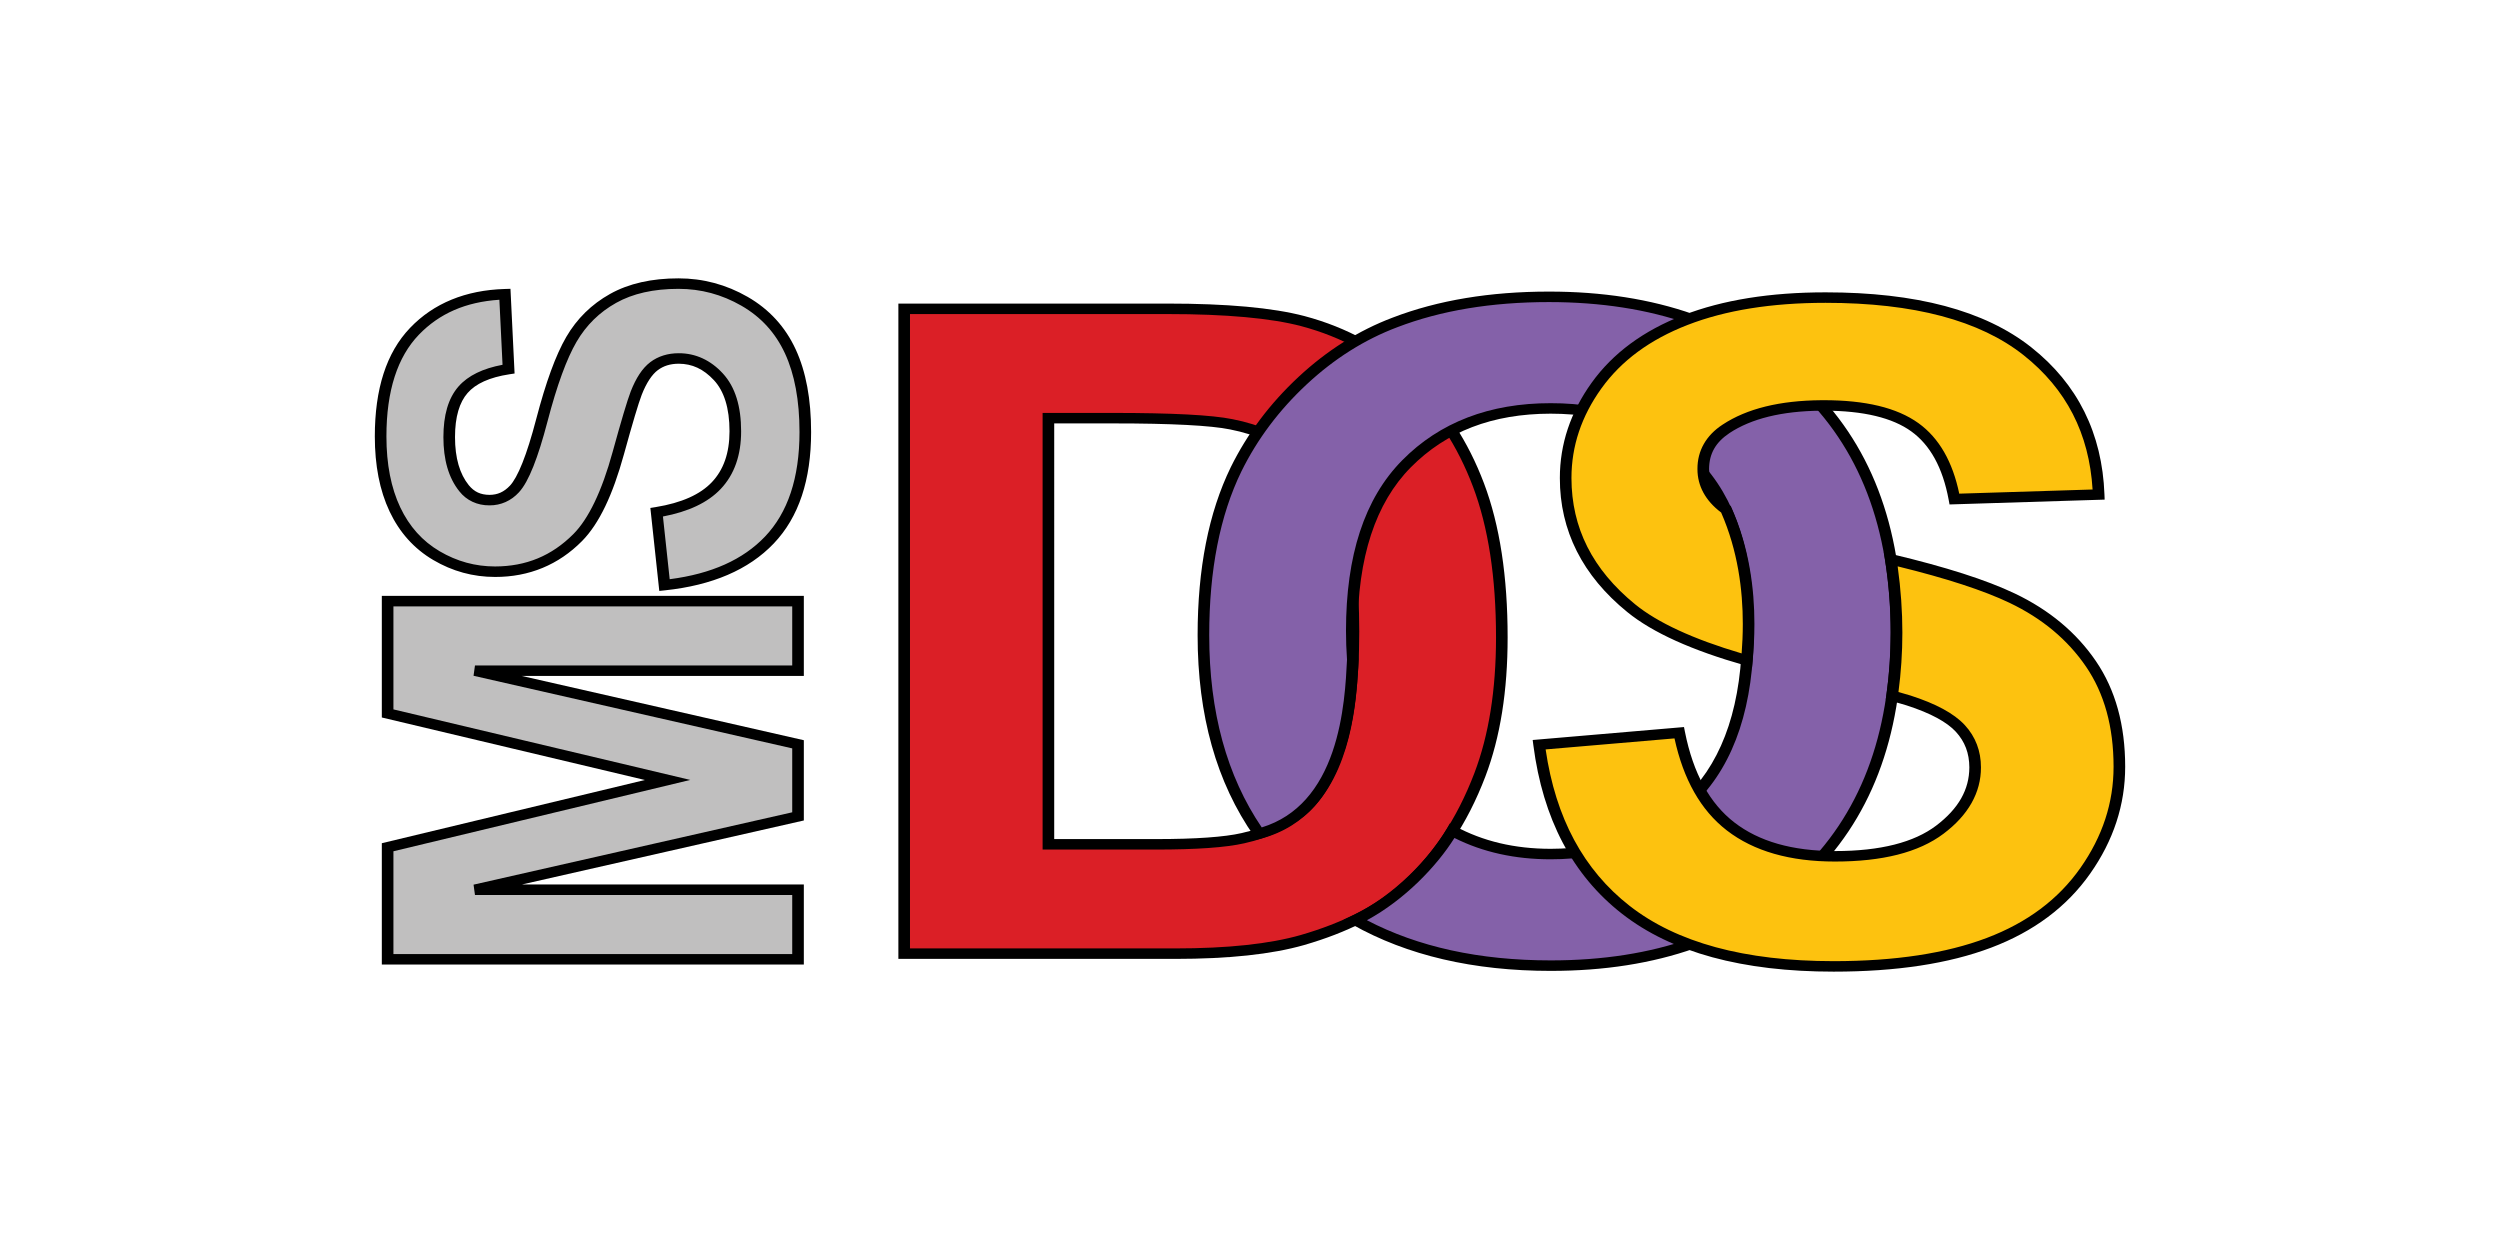
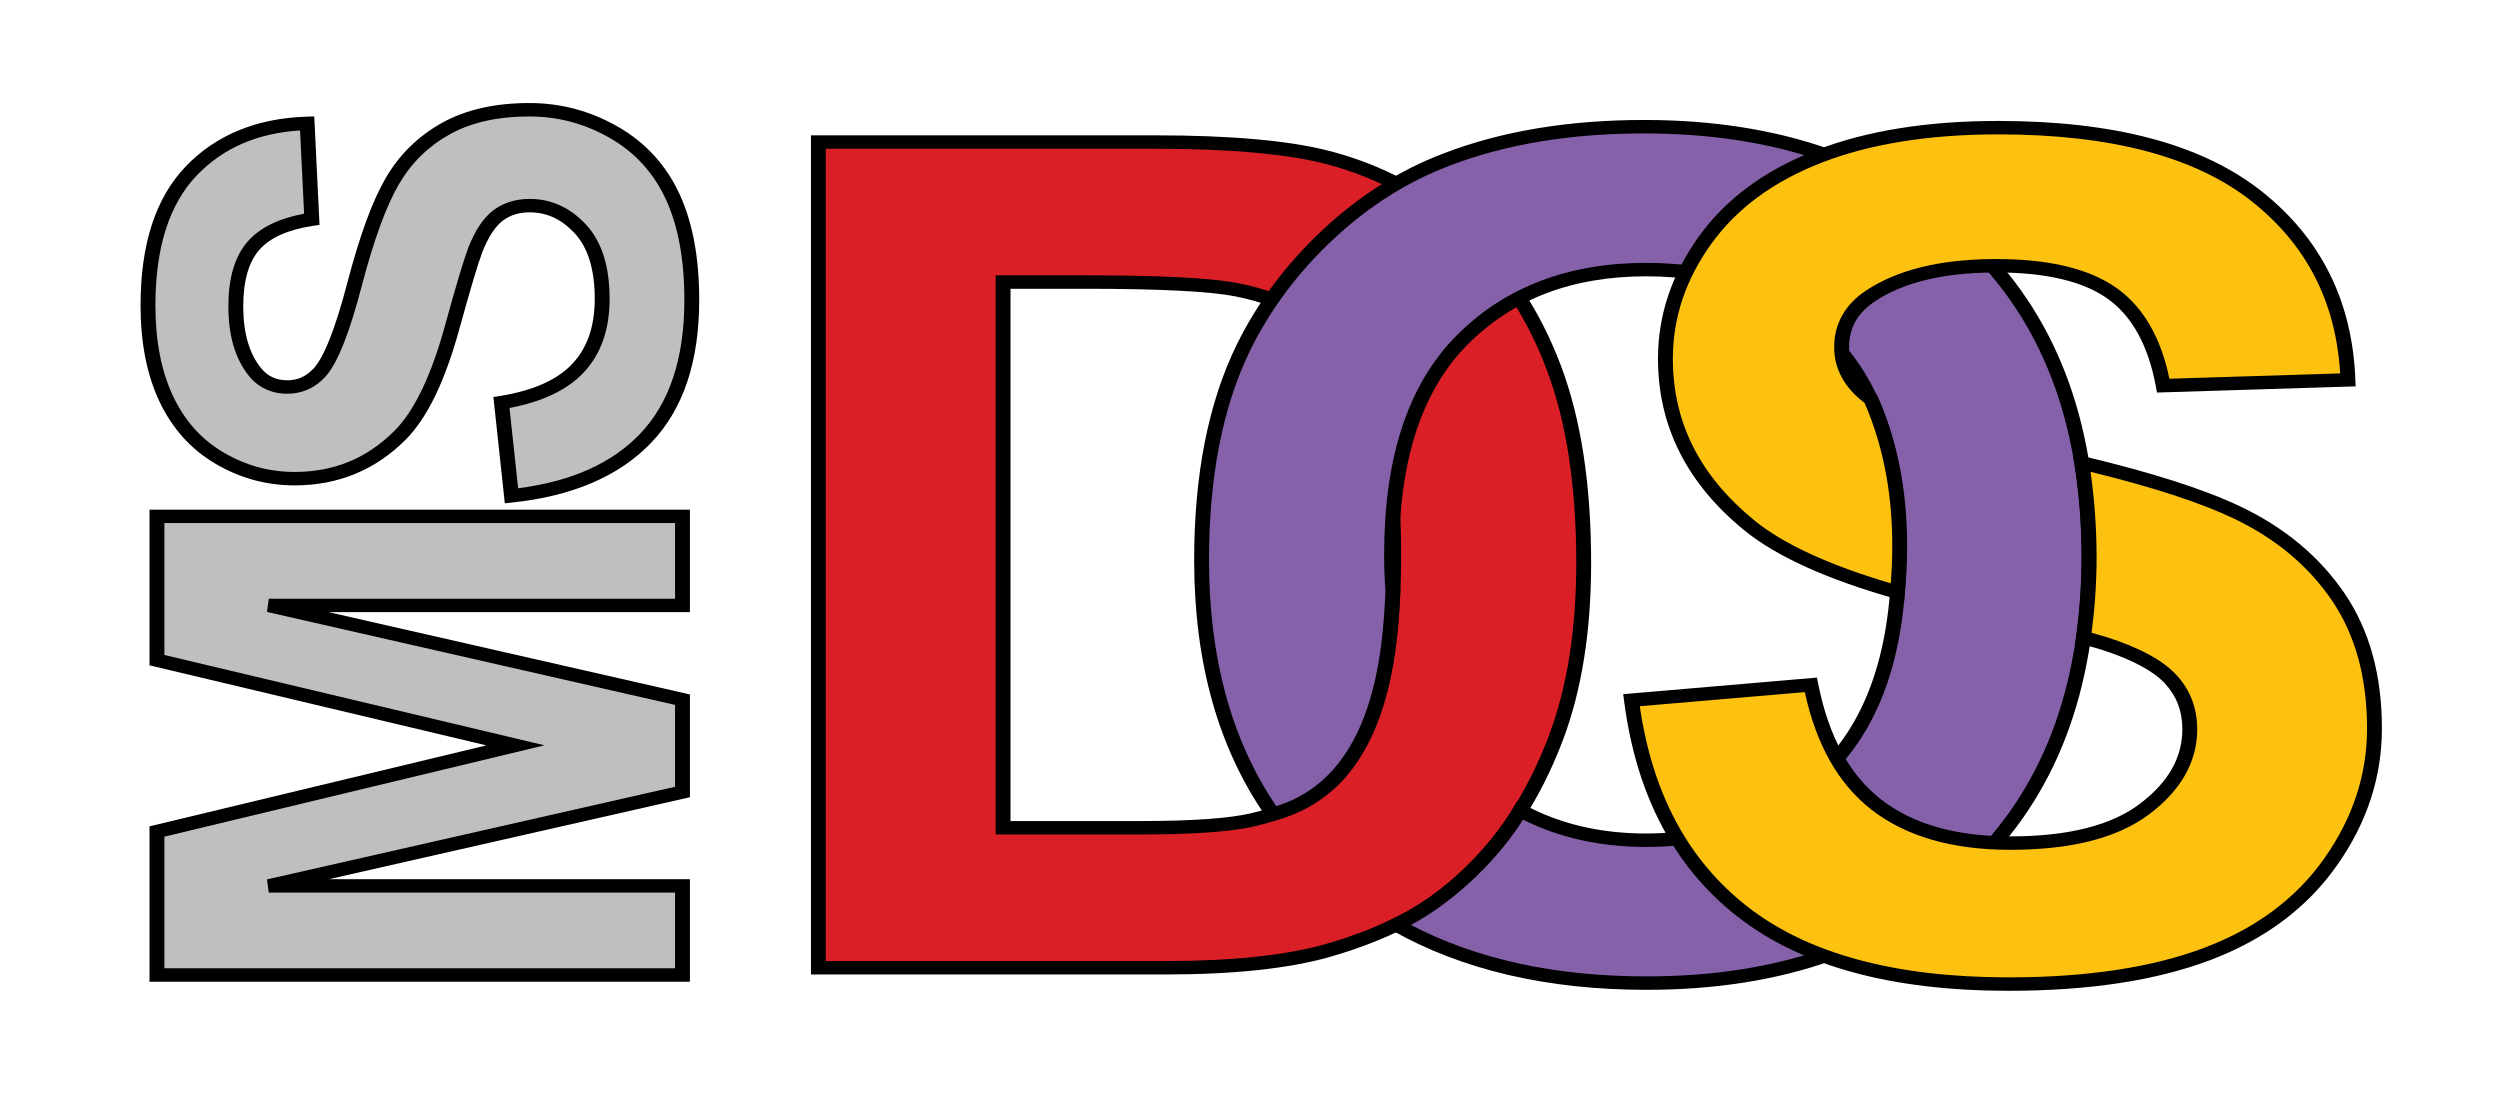
- <svg xmlns="http://www.w3.org/2000/svg" version="1.2" width="1600" height="800" xml:space="preserve" id="svg10">
-   <defs id="defs10" />
-   <path d="m 578.675,197.645 h 168.371 c 37.965,0 66.911,2.629 86.836,7.879 26.758,7.138 49.686,19.81 68.776,38.009 19.09,18.207 33.613,40.496 43.575,66.859 9.956,26.371 14.938,58.883 14.938,97.544 0,33.972 -4.675,63.257 -14.01,87.837 -11.412,30.032 -27.7,54.337 -48.856,72.911 -15.98,14.081 -37.557,25.061 -64.738,32.94 -20.334,5.819 -47.514,8.724 -81.54,8.724 H 578.675 Z m 92.309,69.983 V 540.367 h 68.809 c 25.738,0 44.314,-1.311 55.736,-3.933 14.944,-3.37 27.345,-9.077 37.209,-17.128 9.857,-8.051 17.898,-21.3 24.129,-39.746 6.225,-18.446 9.342,-43.59 9.342,-75.42 0,-31.829 -3.117,-56.269 -9.342,-73.315 -6.232,-17.039 -14.952,-30.333 -26.161,-39.882 -11.207,-9.55 -25.421,-16.013 -42.648,-19.383 -12.872,-2.621 -38.096,-3.932 -75.663,-3.932 h -41.411 z" style="display:inline;fill:#db1f26;stroke-width:0.852" id="path1" />
-   <path d="m 574.961,613.698 v -419.411 h 172.085 c 38.16,0.01 67.35,2.618 87.886,8.017 27.351,7.29 50.905,20.305 70.421,38.92 19.486,18.582 34.284,41.324 44.394,68.082 10.133,26.848 15.135,59.707 15.136,98.628 -0.001,34.245 -4.706,63.891 -14.212,88.924 -11.56,30.428 -28.14,55.23 -49.776,74.223 -16.492,14.53 -38.61,25.736 -66.21,33.735 -20.901,5.975 -48.398,8.875 -82.66,8.88 H 574.961 Z m 7.427,-6.709 h 169.638 c 33.79,0.006 60.653,-2.903 80.405,-8.563 26.777,-7.762 47.81,-18.516 63.284,-32.15 20.673,-18.152 36.668,-41.96 47.933,-71.594 9.166,-24.13 13.81,-53.052 13.808,-86.746 0.003,-38.404 -4.958,-70.567 -14.739,-96.46 -9.814,-25.968 -24.064,-47.806 -42.755,-65.636 -18.665,-17.784 -40.969,-30.112 -67.121,-37.096 -19.327,-5.104 -48.029,-7.753 -85.795,-7.744 H 582.389 v 405.99 z m 84.88,-63.27 v -279.448 h 45.126 c 37.703,0.015 62.937,1.279 76.451,4.008 17.767,3.47 32.667,10.21 44.41,20.221 11.766,10.026 20.767,23.848 27.138,41.271 6.425,17.629 9.52,42.332 9.53,74.368 -0.006,32.03 -3.115,57.439 -9.504,76.398 -6.358,18.773 -14.58,32.56 -25.192,41.257 -10.368,8.466 -23.371,14.419 -38.784,17.889 -12.037,2.748 -30.755,4.028 -56.651,4.037 z m 7.428,-6.71 H 739.792 c 25.58,0.01 44.014,-1.334 54.837,-3.833 14.463,-3.266 26.26,-8.727 35.618,-16.362 9.103,-7.41 16.962,-20.119 23.07,-38.235 6.06,-17.936 9.186,-42.812 9.178,-74.44 0.012,-31.627 -3.13,-55.804 -9.155,-72.264 -6.092,-16.654 -14.533,-29.422 -25.183,-38.493 -10.67,-9.086 -24.199,-15.274 -40.916,-18.55 -12.2,-2.506 -37.413,-3.865 -74.847,-3.849 h -37.697 z m -3.712,-266.026 v -3.356 z" id="path2" />
-   <path d="m 929.409,531.68 c 18.342,9.945 39.345,14.918 63.004,14.918 36.888,0 67.167,-11.999 90.826,-36.001 23.657,-23.998 35.494,-60.007 35.494,-108.015 0,-47.439 -11.522,-82.827 -34.548,-106.172 -23.037,-23.338 -53.625,-35.014 -91.771,-35.014 -38.145,0 -68.901,11.819 -92.242,35.441 -23.35,23.622 -35.022,59.249 -35.022,106.876 0,6.341 0.221,12.475 0.658,18.402 -1.365,26.531 -4.018,96.673 -59.93,111.418 -23.796,-33.932 -35.69,-76.264 -35.69,-126.996 0,-42.158 6.963,-77.547 20.898,-106.164 10.394,-21.076 24.586,-39.995 42.571,-56.749 17.988,-16.746 37.684,-29.172 59.103,-37.268 28.483,-10.919 61.339,-16.38 98.56,-16.38 67.367,0 121.27,18.919 161.713,56.755 40.436,37.837 60.66,90.444 60.66,157.827 0,66.829 -20.069,119.114 -60.198,156.854 -40.135,37.74 -93.775,56.605 -160.934,56.605 -48.918,0 -90.624,-9.719 -125.12,-29.159 27.24,-12.872 50.846,-37.956 61.967,-57.179 z" style="display:inline;fill:#8461a9;stroke-width:0.852" id="path3" />
-   <path d="m 992.562,621.369 c -49.45,0.005 -91.912,-9.842 -127.084,-29.668 l -5.505,-3.104 5.748,-2.716 c 26.294,-12.366 49.68,-37.145 60.397,-55.758 l 1.824,-3.155 3.377,1.831 c 17.735,9.609 38.005,14.433 61.095,14.44 36,-0.046 65.005,-11.561 88.052,-34.88 22.815,-23.121 34.555,-58.236 34.553,-105.78 0,-46.985 -11.434,-81.485 -33.606,-103.939 -22.373,-22.607 -51.674,-33.848 -88.999,-33.892 -37.31,0.044 -66.784,11.419 -89.473,34.321 -22.5,22.737 -34.08,57.471 -34.078,104.64 0,6.27 0.218,12.33 0.651,18.177 l 0.013,0.184 -0.01,0.197 c -0.513,9.94 -1.205,26.21 -4.882,43.5 -3.691,17.292 -10.326,35.697 -23.111,49.975 -8.514,9.507 -19.86,17.128 -34.605,21.007 l -2.681,0.705 -1.495,-2.13 c -24.254,-34.582 -36.271,-77.598 -36.267,-128.792 0.002,-42.488 7.007,-78.334 21.219,-107.53 10.57,-21.43 25.019,-40.69 43.298,-57.719 18.29,-17.029 38.413,-29.742 60.318,-38.02 29.023,-11.127 62.392,-16.647 100.011,-16.646 68.112,-0.035 123.224,19.231 164.385,57.78 41.242,38.573 61.724,92.197 61.702,160.155 0.021,67.404 -20.304,120.704 -61.233,159.179 -40.817,38.423 -95.612,57.636 -163.436,57.635 -0.058,0.003 -0.12,0.003 -0.178,0.003 z m 0,-6.71 c 66.414,-0.036 118.84,-18.552 158.257,-55.576 39.33,-37.005 59.14,-88.275 59.163,-154.529 -0.024,-66.807 -19.991,-118.394 -59.619,-155.494 -39.729,-37.126 -92.421,-55.697 -159.041,-55.73 -36.823,0 -69.167,5.4 -97.127,16.12 -20.916,7.907 -40.187,20.045 -57.871,36.507 -17.692,16.482 -31.625,35.058 -41.839,55.764 -13.666,28.055 -20.587,62.983 -20.583,104.813 0.004,49.174 11.269,90.1 33.605,123.013 11.895,-3.657 21.025,-10.001 28.246,-18.029 7.737,-8.617 13.187,-19.208 16.998,-30.277 7.604,-22.031 8.664,-45.778 9.338,-59.08 a 254.315,254.315 0 0 1 -0.654,-18.452 c 0.002,-48.083 11.765,-84.606 35.965,-109.11 23.994,-24.343 56.032,-36.604 95.014,-36.56 38.967,-0.044 70.842,12.068 94.543,36.137 23.879,24.234 35.486,60.51 35.488,108.403 0,48.47 -11.935,85.374 -36.433,110.245 -24.27,24.687 -55.824,37.17 -93.598,37.126 -22.818,0.007 -43.423,-4.535 -61.57,-13.65 -11.243,17.938 -31.729,39.497 -56.016,52.649 32.747,17.1 71.908,25.704 117.734,25.71 z" id="path4" />
-   <path d="m 1117.989,422.681 c -33.725,-9.58 -58.391,-20.726 -74,-33.431 -27.984,-22.776 -41.97,-50.54 -41.97,-83.299 0,-21.083 6.582,-40.803 19.744,-59.16 13.165,-18.349 32.13,-32.332 56.906,-41.934 24.769,-9.602 54.675,-14.402 89.713,-14.402 57.212,0 100.276,11.451 129.196,34.354 28.912,22.903 44.099,53.475 45.556,91.71 l -92.307,2.876 c -3.929,-21.286 -12.359,-36.594 -25.291,-45.926 -12.934,-9.324 -32.328,-13.99 -58.182,-13.99 -0.62,0 -1.236,0.003 -1.849,0.008 -25.809,0.227 -46.089,5.219 -60.834,14.971 -9.732,6.412 -14.589,14.979 -14.589,25.719 0,9.804 4.56,18.192 13.687,25.157 0.277,0.211 0.562,0.422 0.858,0.633 15.433,34.759 15.802,70.467 13.361,96.712 z m 92.112,-64.742 c 33.953,8.08 59.857,16.378 77.7,24.893 21.468,10.246 38.263,24.259 50.397,42.023 12.135,17.773 18.204,39.726 18.204,65.864 0,23.697 -7.27,45.888 -21.809,66.575 -14.539,20.688 -35.103,36.055 -61.688,46.113 -26.584,10.059 -59.708,15.094 -99.38,15.094 -57.742,0 -102.083,-12.081 -133.026,-36.242 -30.951,-24.162 -49.438,-59.377 -55.455,-105.64 l 89.656,-7.671 c 5.397,27.21 16.346,47.193 32.858,59.956 16.511,12.762 38.784,19.136 66.818,19.136 29.692,0 52.073,-5.677 67.127,-17.046 15.054,-11.363 22.587,-24.65 22.587,-39.86 0,-9.767 -3.166,-18.073 -9.482,-24.933 -6.325,-6.854 -17.358,-12.813 -33.107,-17.892 -2.672,-0.84 -6.188,-1.84 -10.553,-3.004 3.896,-27.734 3.985,-55.776 -0.846,-87.365 z" style="fill:#fdc20f;stroke-width:0.852" id="path5" />
-   <path d="m 1038.072,584.793 c -31.789,-24.798 -50.646,-60.953 -56.716,-107.787 l -0.442,-3.408 96.84,-8.286 0.602,3.04 c 5.308,26.743 15.97,45.91 31.618,57.997 15.698,12.125 36.964,18.317 64.404,18.33 29.204,0.006 50.662,-5.606 64.746,-16.265 14.42,-10.946 21.21,-23.117 21.255,-37.283 -0.022,-9.122 -2.884,-16.525 -8.62,-22.786 -5.615,-6.123 -16.09,-11.928 -31.475,-16.872 -2.583,-0.81 -6.056,-1.8 -10.385,-2.956 l -3.031,-0.808 0.398,-2.83 c 1.843,-13.132 2.822,-26.32 2.822,-39.932 0,-14.851 -1.168,-30.211 -3.666,-46.55 l 3.68,-0.458 -3.68,0.458 -0.762,-4.986 5.387,1.282 c 34.113,8.124 60.218,16.46 78.487,25.171 22,10.492 39.347,24.95 51.825,43.228 12.57,18.41 18.762,41.03 18.757,67.625 0.01,24.32 -7.497,47.204 -22.388,68.373 -14.935,21.272 -36.19,37.13 -63.388,47.408 -27.199,10.286 -60.8,15.35 -100.814,15.354 -58.281,0.002 -103.608,-12.2 -135.454,-37.059 z m 4.855,-5.08 c 30.039,23.464 73.392,35.422 130.598,35.427 39.328,0.002 71.973,-5.002 97.944,-14.833 25.97,-9.838 45.845,-24.714 59.988,-44.816 14.187,-20.205 21.222,-41.701 21.231,-64.776 -0.01,-25.68 -5.953,-46.964 -17.65,-64.102 -11.793,-17.251 -28.036,-30.818 -48.971,-40.818 -16.488,-7.873 -40.396,-15.694 -71.56,-23.324 2.042,14.78 3.007,28.83 3.007,42.474 0,12.926 -0.866,25.485 -2.498,37.951 3.044,0.835 5.612,1.58 7.733,2.246 16.084,5.205 27.676,11.32 34.715,18.907 6.893,7.458 10.363,16.665 10.34,27.08 0.045,16.252 -8.232,30.654 -23.919,42.433 -16.024,12.08 -39.327,17.823 -69.508,17.826 -28.63,0.015 -51.91,-6.544 -69.232,-19.941 -16.737,-12.942 -27.776,-32.71 -33.47,-58.875 l -82.472,7.056 c 6.408,43.992 24.362,77.15 53.724,100.086 z m 73.949,-153.834 c -34.014,-9.674 -59.108,-20.923 -75.372,-34.137 -28.67,-23.277 -43.244,-52.158 -43.197,-85.792 -0.012,-21.717 6.818,-42.143 20.341,-60.985 13.58,-18.943 33.217,-33.381 58.558,-43.191 25.357,-9.83 55.769,-14.674 91.177,-14.676 57.722,0.002 101.764,11.541 131.645,35.188 29.704,23.483 45.377,55.154 46.82,94.116 l 0.127,3.353 -99.273,3.094 -0.536,-2.902 c -3.844,-20.81 -11.98,-35.233 -23.942,-43.855 -11.944,-8.638 -30.476,-13.267 -55.867,-13.258 -0.607,0 -1.21,0.003 -1.812,0.008 -25.32,0.22 -44.782,5.125 -58.682,14.326 -8.886,5.941 -12.988,13.193 -13.064,23.008 0.05,8.838 3.92,16.082 12.37,22.596 0.243,0.185 0.499,0.373 0.766,0.565 l 0.773,0.554 0.367,0.828 c 11.46,25.816 14.747,52.035 14.748,74.609 0,8.454 -0.464,16.4 -1.133,23.63 l -0.386,4.179 z m 1.112,-3.2 1.115,-3.201 z m -37.852,-214.741 c -24.211,9.393 -42.504,22.92 -55.256,40.674 -12.8,17.873 -19.137,36.887 -19.147,57.336 0.046,31.885 13.444,58.529 40.741,80.805 14.281,11.646 37.028,22.242 68.171,31.433 0.457,-5.907 0.75,-12.23 0.75,-18.86 0,-21.751 -3.15,-46.804 -13.859,-71.307 -0.055,-0.04 -0.108,-0.081 -0.162,-0.122 -9.806,-7.418 -15.054,-16.95 -15.004,-27.721 -0.075,-11.664 5.538,-21.548 16.11,-28.426 15.594,-10.306 36.694,-15.386 62.991,-15.618 a 207.12,207.12 0 0 1 1.885,-0.01 c 26.318,0.01 46.575,4.713 60.5,14.725 13.275,9.589 21.829,24.79 26.065,45.094 l 85.335,-2.66 c -2.197,-35.916 -16.846,-64.296 -44.124,-85.95 -27.957,-22.16 -70.045,-33.522 -126.749,-33.52 h -0.019 c -34.657,0 -64.056,4.756 -88.228,14.127 z" id="path6" />
-   <path d="M 510.74,613.955 H 248.079 V 542.241 L 427.247,499.181 248.079,456.605 V 384.729 H 510.74 v 44.518 H 303.979 l 206.761,47.108 v 46.136 L 303.979,569.438 H 510.74 Z" style="fill:#c0bfbf;stroke-width:0.852" id="path7" />
-   <path d="m 244.366,617.307 v -77.65 l 168.359,-40.46 -168.36,-40.008 v -77.818 h 270.088 v 51.226 H 333.891 l 180.562,41.14 v 51.365 l -180.46,40.976 h 180.46 v 51.229 z m 266.373,-3.354 v -3.356 z m -258.947,-159.94 189.983,45.143 -189.983,45.66 v 65.78 h 255.234 v -37.807 H 303.98 l -0.907,-6.609 203.953,-46.31 v -40.905 l -203.955,-46.468 0.909,-6.608 203.046,-10e-4 v -37.807 H 251.792 Z" id="path8" />
-   <path d="m 425.276,374.471 -5.017,-46.622 c 17.32,-2.805 30.041,-8.499 38.163,-17.078 8.124,-8.58 12.183,-20.154 12.183,-34.724 0,-15.432 -3.611,-27.06 -10.84,-34.886 -7.225,-7.823 -15.677,-11.737 -25.352,-11.737 -6.209,0 -11.495,1.647 -15.856,4.937 -4.359,3.294 -8.152,9.04 -11.377,17.241 -2.15,5.613 -5.971,18.401 -11.467,38.366 -7.046,25.687 -15.706,43.709 -25.979,54.069 -14.451,14.57 -32.071,21.854 -52.855,21.854 -13.376,0 -25.889,-3.425 -37.536,-10.28 -11.646,-6.852 -20.515,-16.727 -26.607,-29.625 -6.092,-12.894 -9.138,-28.464 -9.138,-46.703 0,-29.786 7.229,-52.208 21.679,-67.263 14.454,-15.055 33.745,-22.959 57.872,-23.716 l 2.329,47.918 c -13.497,2.051 -23.202,6.45 -29.115,13.193 -5.913,6.746 -8.869,16.864 -8.869,30.353 0,13.922 3.166,24.824 9.495,32.7 4.062,5.074 9.496,7.609 16.304,7.609 6.212,0 11.529,-2.373 15.946,-7.123 5.616,-6.042 11.467,-20.721 17.559,-44.032 6.091,-23.312 12.393,-40.552 18.902,-51.722 6.512,-11.17 15.409,-19.912 26.696,-26.225 11.287,-6.314 25.234,-9.47 41.836,-9.47 15.05,0 29.146,3.779 42.284,11.332 13.141,7.555 22.906,18.24 29.294,32.053 6.388,13.816 9.585,31.029 9.585,51.641 0,30.004 -7.673,53.045 -23.023,69.124 -15.345,16.084 -37.713,25.688 -67.097,28.817 z" style="fill:#c0bfbf;stroke-width:0.852" id="path9" />
-   <path d="m 416.231,325.091 3.373,-0.547 c 16.802,-2.723 28.621,-8.16 35.995,-15.957 7.42,-7.846 11.278,-18.508 11.292,-32.542 0.004,-14.992 -3.534,-25.787 -9.978,-32.735 -6.764,-7.25 -13.98,-10.492 -22.501,-10.532 -5.492,0.02 -9.777,1.391 -13.474,4.157 -3.551,2.649 -7.174,7.89 -10.25,15.762 -2.052,5.343 -5.893,18.164 -11.373,38.077 -7.143,25.951 -15.843,44.38 -26.817,55.5 -15.003,15.191 -33.863,23.014 -55.62,22.971 -14.082,0.01 -27.38,-3.64 -39.563,-10.822 -12.305,-7.23 -21.674,-17.712 -27.996,-31.12 -6.338,-13.424 -9.433,-29.446 -9.435,-48.02 0.004,-30.241 7.322,-53.534 22.589,-69.461 15.088,-15.773 35.607,-24.13 60.547,-24.871 l 3.677,-0.114 2.634,54.201 -3.236,0.493 c -12.966,1.975 -21.689,6.101 -26.821,11.967 -5.159,5.85 -8.076,15.195 -8.066,28.27 -0.003,13.484 3.077,23.64 8.791,30.733 3.546,4.31 7.521,6.151 13.295,6.22 5.134,-0.046 9.183,-1.789 13.102,-5.925 2.298,-2.438 5.12,-7.37 7.95,-14.52 2.855,-7.156 5.814,-16.551 8.839,-28.125 6.139,-23.462 12.466,-40.883 19.23,-52.516 6.78,-11.646 16.172,-20.89 28.026,-27.513 11.994,-6.71 26.682,-9.977 43.792,-9.974 15.741,-0.008 30.605,3.986 44.278,11.857 13.787,7.914 24.095,19.222 30.726,33.59 6.64,14.368 9.869,32.012 9.872,52.934 0.004,30.49 -7.803,54.419 -23.924,71.314 -16.048,16.84 -39.46,26.78 -69.476,29.958 l -3.764,0.4 z m 9.046,49.379 3.695,-0.325 z m 3.323,-3.776 c 26.86,-3.466 46.963,-12.577 60.96,-27.233 14.578,-15.263 22.117,-37.412 22.122,-66.931 0.004,-20.302 -3.161,-37.084 -9.299,-50.348 -6.145,-13.257 -15.367,-23.319 -27.86,-30.515 -12.603,-7.234 -25.93,-10.797 -40.291,-10.807 -16.093,0.005 -29.297,3.05 -39.88,8.968 -10.72,6.003 -19.124,14.245 -25.366,24.936 -6.253,10.711 -12.53,27.77 -18.573,50.93 -3.068,11.738 -6.08,21.336 -9.078,28.858 -3.02,7.528 -5.933,12.958 -9.251,16.561 -4.914,5.363 -11.5,8.365 -18.79,8.32 -7.84,0.069 -14.736,-3.16 -19.31,-8.992 -6.95,-8.665 -10.2,-20.311 -10.204,-34.672 0.01,-13.904 3.005,-24.794 9.672,-32.436 6.168,-7.024 15.732,-11.541 28.174,-13.872 l -2.023,-41.622 c -21.549,1.402 -38.438,8.805 -51.522,22.38 -13.633,14.183 -20.772,35.733 -20.768,65.064 -0.002,17.906 2.994,33.022 8.838,45.386 5.864,12.387 14.23,21.656 25.217,28.13 11.11,6.527 22.84,9.727 35.51,9.736 19.81,-0.042 36.19,-6.79 50.09,-20.738 9.572,-9.6 18.195,-27.215 25.14,-52.64 5.514,-20.013 9.315,-32.77 11.572,-38.68 3.364,-8.503 7.327,-14.754 12.496,-18.693 5.023,-3.813 11.31,-5.736 18.237,-5.716 10.83,-0.041 20.518,4.544 28.202,12.941 8.015,8.703 11.698,21.163 11.705,37.036 0.012,15.107 -4.247,27.591 -13.076,36.904 -8.302,8.765 -20.77,14.54 -36.962,17.61 z" id="path10" />
+ <svg xmlns="http://www.w3.org/2000/svg" version="1.2" width="1249.503" height="547.747" xml:space="preserve">
+   <path d="M377.885 24.065h187.801c42.346 0 74.632 3.245 96.857 9.727 29.846 8.812 55.42 24.455 76.713 46.922 21.293 22.477 37.492 49.992 48.604 82.537 11.105 32.555 16.662 72.69 16.662 120.417 0 41.938-5.215 78.09-15.627 108.434-12.729 37.074-30.896 67.078-54.494 90.008-17.824 17.383-41.891 30.938-72.209 40.664-22.68 7.184-52.997 10.77-90.95 10.77H377.885Zm102.961 86.393v336.695h76.75c28.708 0 49.428-1.619 62.168-4.855 16.669-4.16 30.501-11.205 41.503-21.145 10.994-9.939 19.963-26.295 26.914-49.066 6.943-22.772 10.42-53.812 10.42-93.105 0-39.293-3.477-69.464-10.42-90.507-6.951-21.034-16.678-37.446-29.18-49.234-12.5-11.789-28.355-19.768-47.57-23.928-14.357-3.236-42.492-4.854-84.395-4.854h-46.19z" style="fill:#db1f26" transform="matrix(.89654 0 0 .81005 70.25 51.5)" />
+   <path d="M405.325 487.047V67.636H577.41c38.16.01 67.35 2.618 87.886 8.017 27.351 7.29 50.905 20.305 70.421 38.92 19.486 18.582 34.284 41.324 44.394 68.082 10.133 26.848 15.135 59.707 15.136 98.628-.001 34.245-4.706 63.891-14.212 88.924-11.56 30.428-28.14 55.23-49.776 74.223-16.492 14.53-38.61 25.736-66.21 33.735-20.901 5.975-48.398 8.875-82.66 8.88H405.325Zm7.427-6.709H582.39c33.79.006 60.653-2.903 80.405-8.563 26.777-7.762 47.81-18.516 63.284-32.15 20.673-18.152 36.668-41.96 47.933-71.594 9.166-24.13 13.81-53.052 13.808-86.746.003-38.404-4.958-70.567-14.739-96.46-9.814-25.968-24.064-47.806-42.755-65.636-18.665-17.784-40.969-30.112-67.121-37.096-19.327-5.104-48.029-7.753-85.795-7.744H412.753v405.99zm84.88-63.27V137.62h45.126c37.703.015 62.937 1.279 76.451 4.008 17.767 3.47 32.667 10.21 44.41 20.221 11.766 10.026 20.767 23.848 27.138 41.271 6.425 17.629 9.52 42.332 9.53 74.368-.006 32.03-3.115 57.439-9.504 76.398-6.358 18.773-14.58 32.56-25.192 41.257-10.368 8.466-23.371 14.419-38.784 17.889-12.037 2.748-30.755 4.028-56.651 4.037zm7.428-6.71h65.096c25.58.01 44.014-1.334 54.837-3.833 14.463-3.266 26.26-8.727 35.618-16.362 9.103-7.41 16.962-20.119 23.07-38.235 6.06-17.936 9.186-42.812 9.178-74.44.012-31.627-3.13-55.804-9.155-72.264-6.092-16.654-14.533-29.422-25.183-38.493-10.67-9.086-24.199-15.274-40.916-18.55-12.2-2.506-37.413-3.865-74.847-3.849h-37.697zm-3.712-266.026v-3.356z" />
+   <path d="M769.093 436.428c20.459 12.277 43.885 18.416 70.275 18.416 41.145 0 74.918-14.813 101.307-44.443 26.387-29.625 39.59-74.078 39.59-133.344 0-58.563-12.852-102.249-38.535-131.068-25.695-28.81-59.813-43.224-102.361-43.224-42.547 0-76.852 14.59-102.887 43.751-26.045 29.161-39.063 73.143-39.063 131.938 0 7.828.246 15.4.734 22.717-1.523 32.752-4.482 119.342-66.846 137.545-26.542-41.889-39.809-94.147-39.809-156.776 0-52.044 7.767-95.731 23.31-131.059 11.593-26.018 27.423-49.373 47.484-70.056 20.064-20.673 42.033-36.012 65.924-46.007 31.77-13.48 68.418-20.221 109.934-20.221 75.141 0 135.264 23.355 180.375 70.064 45.102 46.71 67.66 111.652 67.66 194.836 0 82.5-22.385 147.045-67.145 193.635-44.766 46.59-104.596 69.879-179.506 69.879-54.563 0-101.082-11.998-139.559-35.996 30.384-15.89 56.714-46.856 69.118-70.587z" style="fill:#8461a9" transform="matrix(.89654 0 0 .81005 70.25 51.5)" />
+   <path d="M822.926 494.718c-49.45.005-91.912-9.842-127.084-29.668l-5.505-3.104 5.748-2.716c26.294-12.366 49.68-37.145 60.397-55.758l1.824-3.155 3.377 1.831c17.735 9.609 38.005 14.433 61.095 14.44 36-.046 65.005-11.561 88.052-34.88 22.815-23.121 34.555-58.236 34.553-105.78.004-46.985-11.434-81.485-33.606-103.939-22.373-22.607-51.674-33.848-88.999-33.892-37.31.044-66.784 11.419-89.473 34.321-22.5 22.737-34.08 57.471-34.078 104.64 0 6.27.218 12.33.651 18.177l.013.184-.01.197c-.513 9.94-1.205 26.21-4.882 43.5-3.691 17.292-10.326 35.697-23.111 49.975-8.514 9.507-19.86 17.128-34.605 21.007l-2.681.705-1.495-2.13c-24.254-34.582-36.271-77.598-36.267-128.792.002-42.488 7.007-78.334 21.219-107.53 10.57-21.43 25.019-40.69 43.298-57.719 18.29-17.029 38.413-29.742 60.318-38.02 29.023-11.127 62.392-16.647 100.011-16.646 68.112-.035 123.224 19.231 164.385 57.78 41.242 38.573 61.724 92.197 61.702 160.155.021 67.404-20.304 120.704-61.233 159.179-40.817 38.423-95.612 57.636-163.436 57.635-.058.003-.12.003-.178.003zm0-6.71c66.414-.036 118.84-18.552 158.257-55.576 39.33-37.005 59.14-88.275 59.163-154.529-.024-66.807-19.991-118.394-59.619-155.494-39.729-37.126-92.421-55.697-159.041-55.73-36.823 0-69.167 5.4-97.127 16.12-20.916 7.907-40.187 20.045-57.871 36.507-17.692 16.482-31.625 35.058-41.839 55.764-13.666 28.055-20.587 62.983-20.583 104.813.004 49.174 11.269 90.1 33.605 123.013 11.895-3.657 21.025-10.001 28.246-18.029 7.737-8.617 13.187-19.208 16.998-30.277 7.604-22.031 8.664-45.778 9.338-59.08a254.315 254.315 0 0 1-.654-18.452c.002-48.083 11.765-84.606 35.965-109.11 23.994-24.343 56.032-36.604 95.014-36.56 38.967-.044 70.842 12.068 94.543 36.137 23.879 24.234 35.486 60.51 35.488 108.403 0 48.47-11.935 85.374-36.433 110.245-24.27 24.687-55.824 37.17-93.598 37.126-22.818.007-43.423-4.535-61.57-13.65-11.243 17.938-31.729 39.497-56.016 52.649 32.747 17.1 71.908 25.704 117.734 25.71z" />
+   <path d="M979.435 301.87c-37.617-11.826-65.129-25.586-82.539-41.27-31.213-28.117-46.813-62.391-46.813-102.832 0-26.027 7.342-50.371 22.023-73.032 14.684-22.652 35.838-39.914 63.473-51.767 27.627-11.853 60.984-17.779 100.066-17.779 63.814 0 111.848 14.136 144.105 42.41 32.248 28.274 49.188 66.015 50.813 113.215l-102.959 3.551c-4.383-26.277-13.785-45.175-28.209-56.695-14.426-11.511-36.059-17.271-64.896-17.271-.691 0-1.379.004-2.063.01-28.787.28-51.408 6.443-67.854 18.482-10.855 7.915-16.273 18.491-16.273 31.75 0 12.103 5.086 22.458 15.266 31.056.309.261.627.521.957.782 17.214 42.91 17.626 86.991 14.903 119.39zm102.742-79.924c37.871 9.975 66.764 20.219 86.666 30.73 23.945 12.648 42.678 29.948 56.213 51.877 13.535 21.941 20.305 49.041 20.305 81.309 0 29.254-8.109 56.648-24.326 82.186-16.217 25.539-39.154 44.51-68.807 56.926-29.652 12.418-66.598 18.633-110.848 18.633-64.406 0-113.863-14.914-148.377-44.74-34.523-29.828-55.143-73.301-61.854-130.412l100.002-9.47c6.02 33.591 18.232 58.259 36.65 74.015 18.416 15.754 43.26 23.623 74.529 23.623 33.119 0 58.082-7.008 74.873-21.043 16.791-14.027 25.193-30.43 25.193-49.207 0-12.057-3.531-22.311-10.576-30.779-7.055-8.461-19.361-15.818-36.928-22.088-2.98-1.037-6.902-2.271-11.771-3.709 4.345-34.238 4.445-68.855-.944-107.851z" style="fill:#fdc20f" transform="matrix(.89654 0 0 .81005 70.25 51.5)" />
+   <path d="M868.436 458.142c-31.789-24.798-50.646-60.953-56.716-107.787l-.442-3.408 96.84-8.286.602 3.04c5.308 26.743 15.97 45.91 31.618 57.997 15.698 12.125 36.964 18.317 64.404 18.33 29.204.006 50.662-5.606 64.746-16.265 14.42-10.946 21.21-23.117 21.255-37.283-.022-9.122-2.884-16.525-8.62-22.786-5.615-6.123-16.09-11.928-31.475-16.872-2.583-.81-6.056-1.8-10.385-2.956l-3.031-.808.398-2.83c1.843-13.132 2.822-26.32 2.822-39.932 0-14.851-1.168-30.211-3.666-46.55l3.68-.458-3.68.458-.762-4.986 5.387 1.282c34.113 8.124 60.218 16.46 78.487 25.171 22 10.492 39.347 24.95 51.825 43.228 12.57 18.41 18.762 41.03 18.757 67.625.01 24.32-7.497 47.204-22.388 68.373-14.935 21.272-36.19 37.13-63.388 47.408-27.199 10.286-60.8 15.35-100.814 15.354-58.281.002-103.608-12.2-135.454-37.059Zm4.855-5.08c30.039 23.464 73.392 35.422 130.598 35.427 39.328.002 71.973-5.002 97.944-14.833 25.97-9.838 45.845-24.714 59.988-44.816 14.187-20.205 21.222-41.701 21.231-64.776-.009-25.68-5.953-46.964-17.65-64.102-11.793-17.251-28.036-30.818-48.971-40.818-16.488-7.873-40.396-15.694-71.56-23.324 2.042 14.78 3.007 28.83 3.007 42.474 0 12.926-.866 25.485-2.498 37.951 3.044.835 5.612 1.58 7.733 2.246 16.084 5.205 27.676 11.32 34.715 18.907 6.893 7.458 10.363 16.665 10.34 27.08.045 16.252-8.232 30.654-23.919 42.433-16.024 12.08-39.327 17.823-69.508 17.826-28.63.015-51.91-6.544-69.232-19.941-16.737-12.942-27.776-32.71-33.47-58.875l-82.472 7.056c6.408 43.992 24.362 77.15 53.724 100.086zm73.949-153.834c-34.014-9.674-59.108-20.923-75.372-34.137-28.67-23.277-43.244-52.158-43.197-85.792-.012-21.717 6.818-42.143 20.341-60.985 13.58-18.943 33.217-33.381 58.558-43.191 25.357-9.83 55.769-14.674 91.177-14.676 57.722.002 101.764 11.541 131.645 35.188 29.704 23.483 45.377 55.154 46.82 94.116l.127 3.353-99.273 3.094-.536-2.902c-3.844-20.81-11.98-35.233-23.942-43.855-11.944-8.638-30.476-13.267-55.867-13.258-.607 0-1.21.003-1.812.008-25.32.22-44.782 5.125-58.682 14.326-8.886 5.941-12.988 13.193-13.064 23.008.05 8.838 3.92 16.082 12.37 22.596.243.185.499.373.766.565l.773.554.367.828c11.46 25.816 14.747 52.035 14.748 74.609 0 8.454-.464 16.4-1.133 23.63l-.386 4.179zm1.112-3.2 1.115-3.201zM910.5 81.287c-24.211 9.393-42.504 22.92-55.256 40.674-12.8 17.873-19.137 36.887-19.147 57.336.046 31.885 13.444 58.529 40.741 80.805 14.281 11.646 37.028 22.242 68.171 31.433.457-5.907.75-12.23.75-18.86.002-21.751-3.15-46.804-13.859-71.307-.055-.04-.108-.081-.162-.122-9.806-7.418-15.054-16.95-15.004-27.721-.075-11.664 5.538-21.548 16.11-28.426 15.594-10.306 36.694-15.386 62.991-15.618a207.12 207.12 0 0 1 1.885-.01c26.318.01 46.575 4.713 60.5 14.725 13.275 9.589 21.829 24.79 26.065 45.094l85.335-2.66c-2.197-35.916-16.846-64.296-44.124-85.95-27.957-22.16-70.045-33.522-126.749-33.52h-.019c-34.657 0-64.056 4.756-88.228 14.127z" />
+   <path d="M302.11 537.997H9.138v-88.531l199.844-53.157-199.844-52.56v-88.73H302.11v54.957H71.489L302.11 368.13v56.955L71.489 483.04H302.11Z" style="fill:#c0bfbf" transform="matrix(.89654 0 0 .81005 70.25 51.5)" />
+   <path d="M74.73 490.656v-77.65l168.359-40.46-168.36-40.008V254.72h270.088v51.226H164.255l180.562 41.14v51.365l-180.46 40.976h180.46v51.229H74.73Zm266.373-3.354v-3.356zM82.156 327.362l189.983 45.143-189.983 45.66v65.78H337.39v-37.807H134.344l-.907-6.609 203.953-46.31v-40.905l-203.955-46.468.909-6.608 203.046-.001V261.43H82.156Z" />
+   <path d="m206.784 242.356-5.596-57.555c19.319-3.463 33.508-10.492 42.567-21.083 9.062-10.592 13.589-24.88 13.589-42.867 0-19.051-4.028-33.405-12.091-43.066-8.059-9.658-17.486-14.489-28.278-14.489-6.926 0-12.821 2.033-17.686 6.095-4.862 4.066-9.093 11.16-12.69 21.284-2.398 6.929-6.66 22.716-12.79 47.363-7.859 31.71-17.518 53.958-28.977 66.748-16.119 17.986-35.772 26.979-58.954 26.979-14.92 0-28.877-4.228-41.868-12.69-12.99-8.459-22.882-20.649-29.677-36.572-6.795-15.918-10.192-35.138-10.192-57.655 0-36.771 8.063-64.45 24.181-83.036 16.122-18.585 37.639-28.343 64.55-29.277l2.598 59.154c-15.054 2.532-25.88 7.962-32.475 16.287-6.595 8.328-9.892 20.818-9.892 37.471 0 17.187 3.531 30.645 10.591 40.368 4.531 6.264 10.592 9.393 18.186 9.393 6.929 0 12.859-2.929 17.786-8.793 6.264-7.459 12.79-25.58 19.585-54.357 6.794-28.778 13.823-50.061 21.083-63.851 7.263-13.789 17.187-24.581 29.777-32.375 12.59-7.794 28.146-11.691 46.664-11.691 16.787 0 32.509 4.665 47.163 13.989 14.658 9.327 25.549 22.517 32.675 39.569 7.125 17.056 10.691 38.305 10.691 63.75 0 37.04-8.559 65.483-25.68 85.333-17.116 19.856-42.065 31.712-74.84 35.574z" style="fill:#c0bfbf" transform="matrix(.89654 0 0 .81005 70.25 51.5)" />
+   <path d="m246.595 198.44 3.373-.547c16.802-2.723 28.621-8.16 35.995-15.957 7.42-7.846 11.278-18.508 11.292-32.542.004-14.992-3.534-25.787-9.978-32.735-6.764-7.25-13.98-10.492-22.501-10.532-5.492.02-9.777 1.391-13.474 4.157-3.551 2.649-7.174 7.89-10.25 15.762-2.052 5.343-5.893 18.164-11.373 38.077-7.143 25.951-15.843 44.38-26.817 55.5-15.003 15.191-33.863 23.014-55.62 22.971-14.082.01-27.38-3.64-39.563-10.822-12.305-7.23-21.674-17.712-27.996-31.12-6.338-13.424-9.433-29.446-9.435-48.02.004-30.241 7.322-53.534 22.589-69.461 15.088-15.773 35.607-24.13 60.547-24.871l3.677-.114 2.634 54.201-3.236.493c-12.966 1.975-21.689 6.101-26.821 11.967-5.159 5.85-8.076 15.195-8.066 28.27-.003 13.484 3.077 23.64 8.791 30.733 3.546 4.31 7.521 6.151 13.295 6.22 5.134-.046 9.183-1.789 13.102-5.925 2.298-2.438 5.12-7.37 7.95-14.52 2.855-7.156 5.814-16.551 8.839-28.125 6.139-23.462 12.466-40.883 19.23-52.516 6.78-11.646 16.172-20.89 28.026-27.513 11.994-6.71 26.682-9.977 43.792-9.974 15.741-.008 30.605 3.986 44.278 11.857 13.787 7.914 24.095 19.222 30.726 33.59 6.64 14.368 9.869 32.012 9.872 52.934.004 30.49-7.803 54.419-23.924 71.314-16.048 16.84-39.46 26.78-69.476 29.958l-3.764.4zm9.046 49.379 3.695-.325zm3.323-3.776c26.86-3.466 46.963-12.577 60.96-27.233 14.578-15.263 22.117-37.412 22.122-66.931.004-20.302-3.161-37.084-9.299-50.348-6.145-13.257-15.367-23.319-27.86-30.515-12.603-7.234-25.93-10.797-40.291-10.807-16.093.005-29.297 3.05-39.88 8.968-10.72 6.003-19.124 14.245-25.366 24.936-6.253 10.711-12.53 27.77-18.573 50.93-3.068 11.738-6.08 21.336-9.078 28.858-3.02 7.528-5.933 12.958-9.251 16.561-4.914 5.363-11.5 8.365-18.79 8.32-7.84.069-14.736-3.16-19.31-8.992-6.95-8.665-10.2-20.311-10.204-34.672.01-13.904 3.005-24.794 9.672-32.436 6.168-7.024 15.732-11.541 28.174-13.872l-2.023-41.622c-21.549 1.402-38.438 8.805-51.522 22.38-13.633 14.183-20.772 35.733-20.768 65.064-.002 17.906 2.994 33.022 8.838 45.386 5.864 12.387 14.23 21.656 25.217 28.13 11.11 6.527 22.84 9.727 35.51 9.736 19.81-.042 36.19-6.79 50.09-20.738 9.572-9.6 18.195-27.215 25.14-52.64 5.514-20.013 9.315-32.77 11.572-38.68 3.364-8.503 7.327-14.754 12.496-18.693 5.023-3.813 11.31-5.736 18.237-5.716 10.83-.041 20.518 4.544 28.202 12.941 8.015 8.703 11.698 21.163 11.705 37.036.012 15.107-4.247 27.591-13.076 36.904-8.302 8.765-20.77 14.54-36.962 17.61z" />
</svg>
